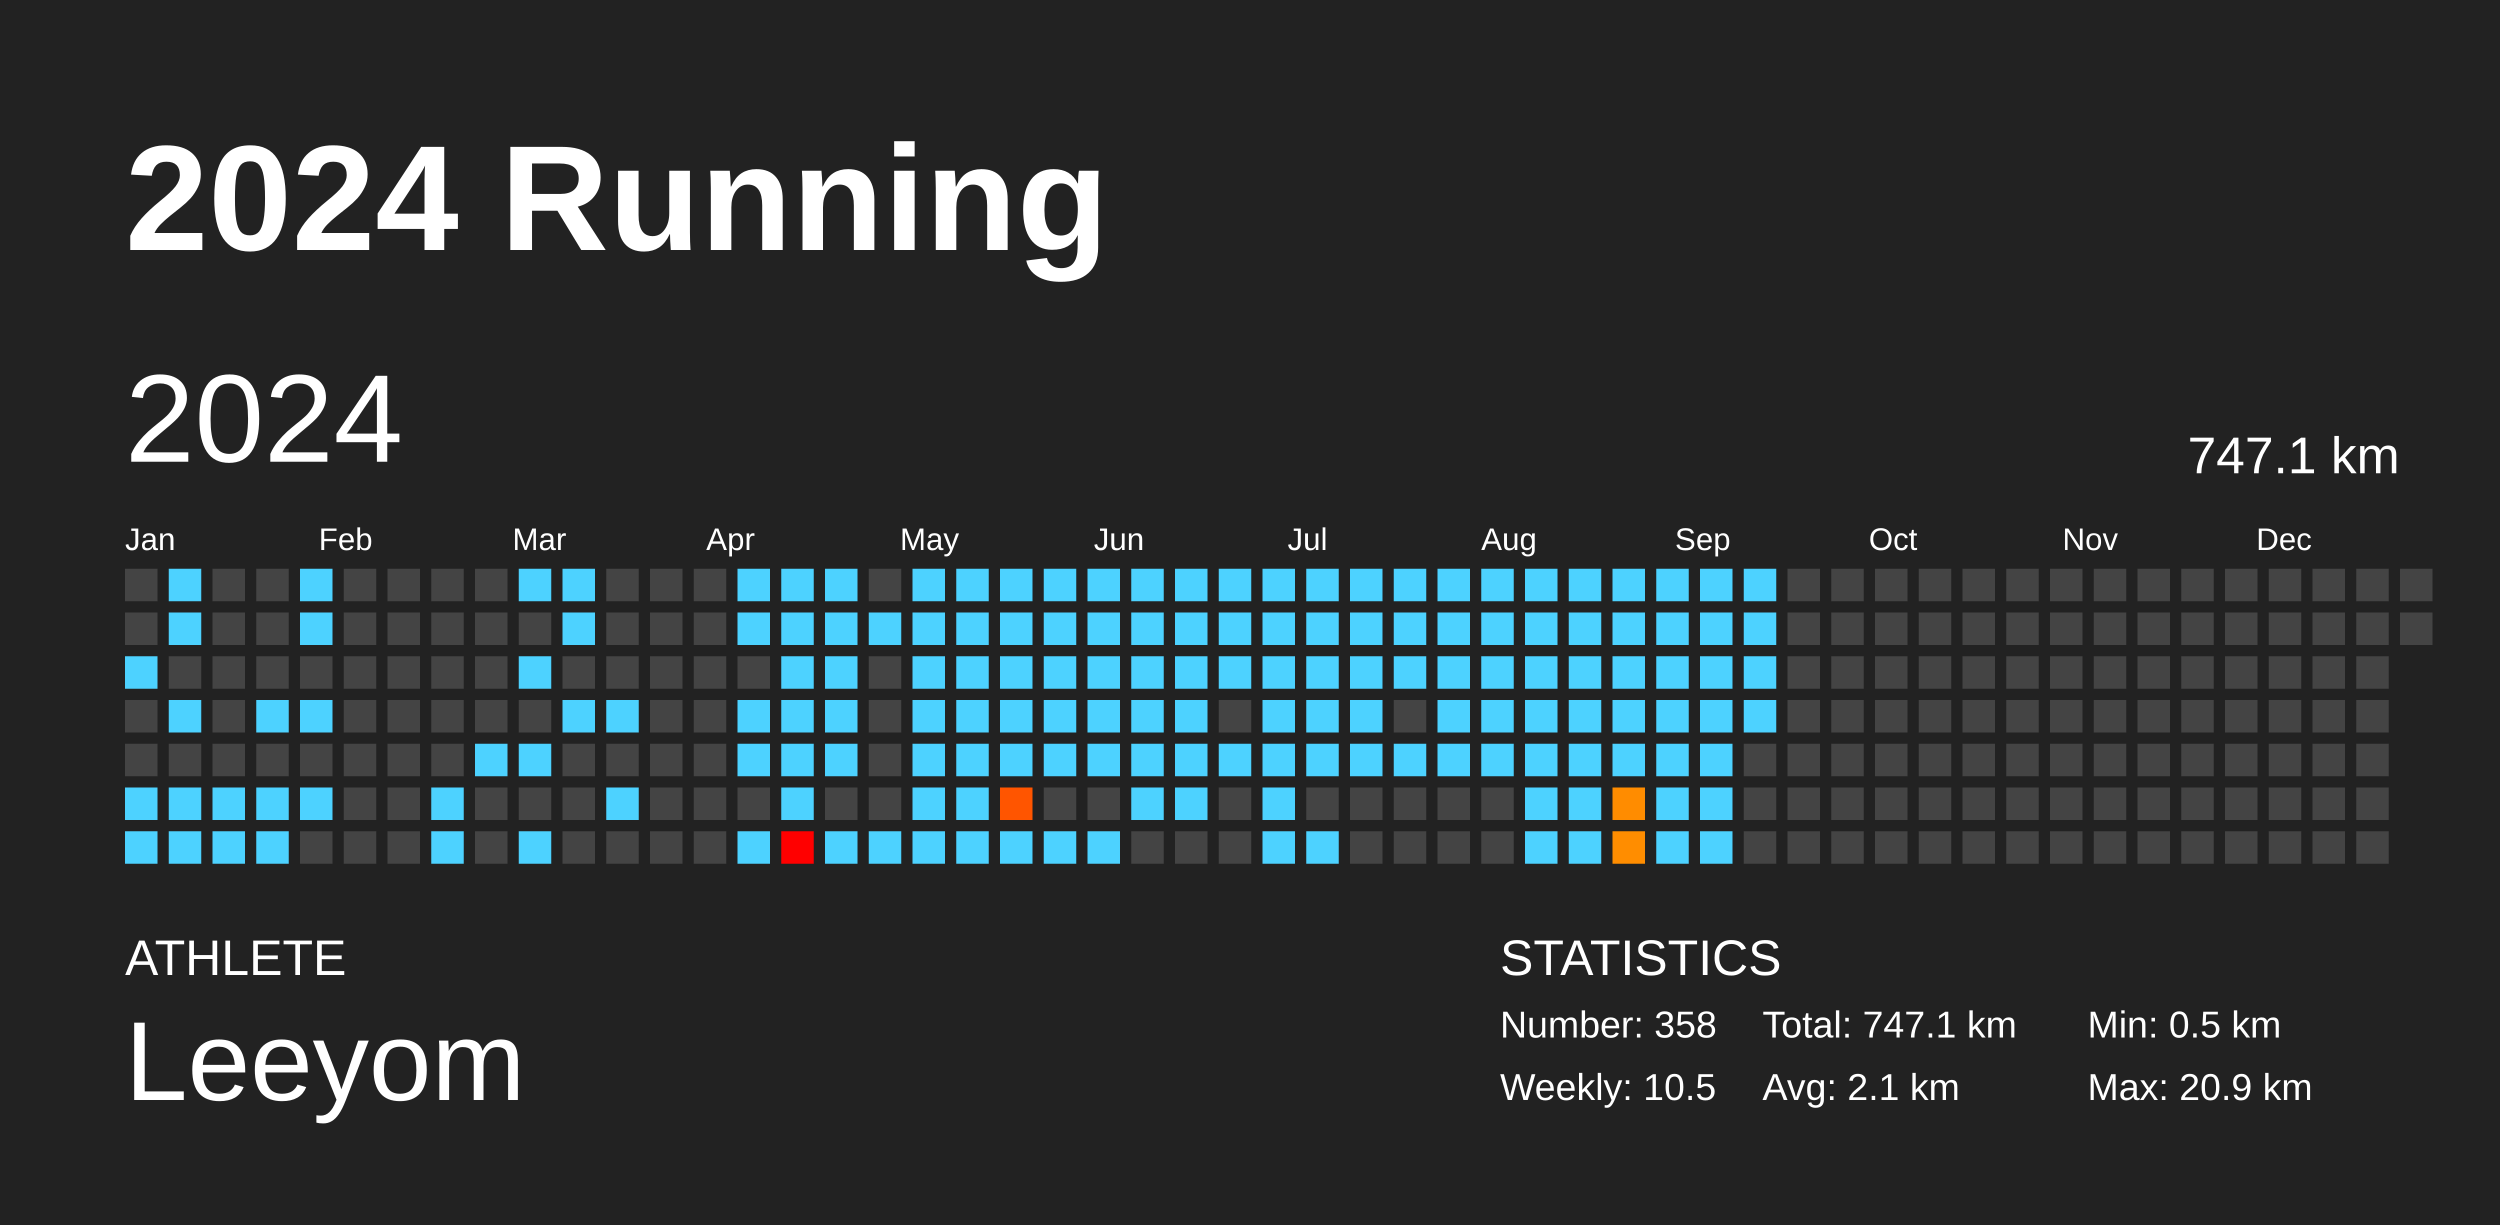
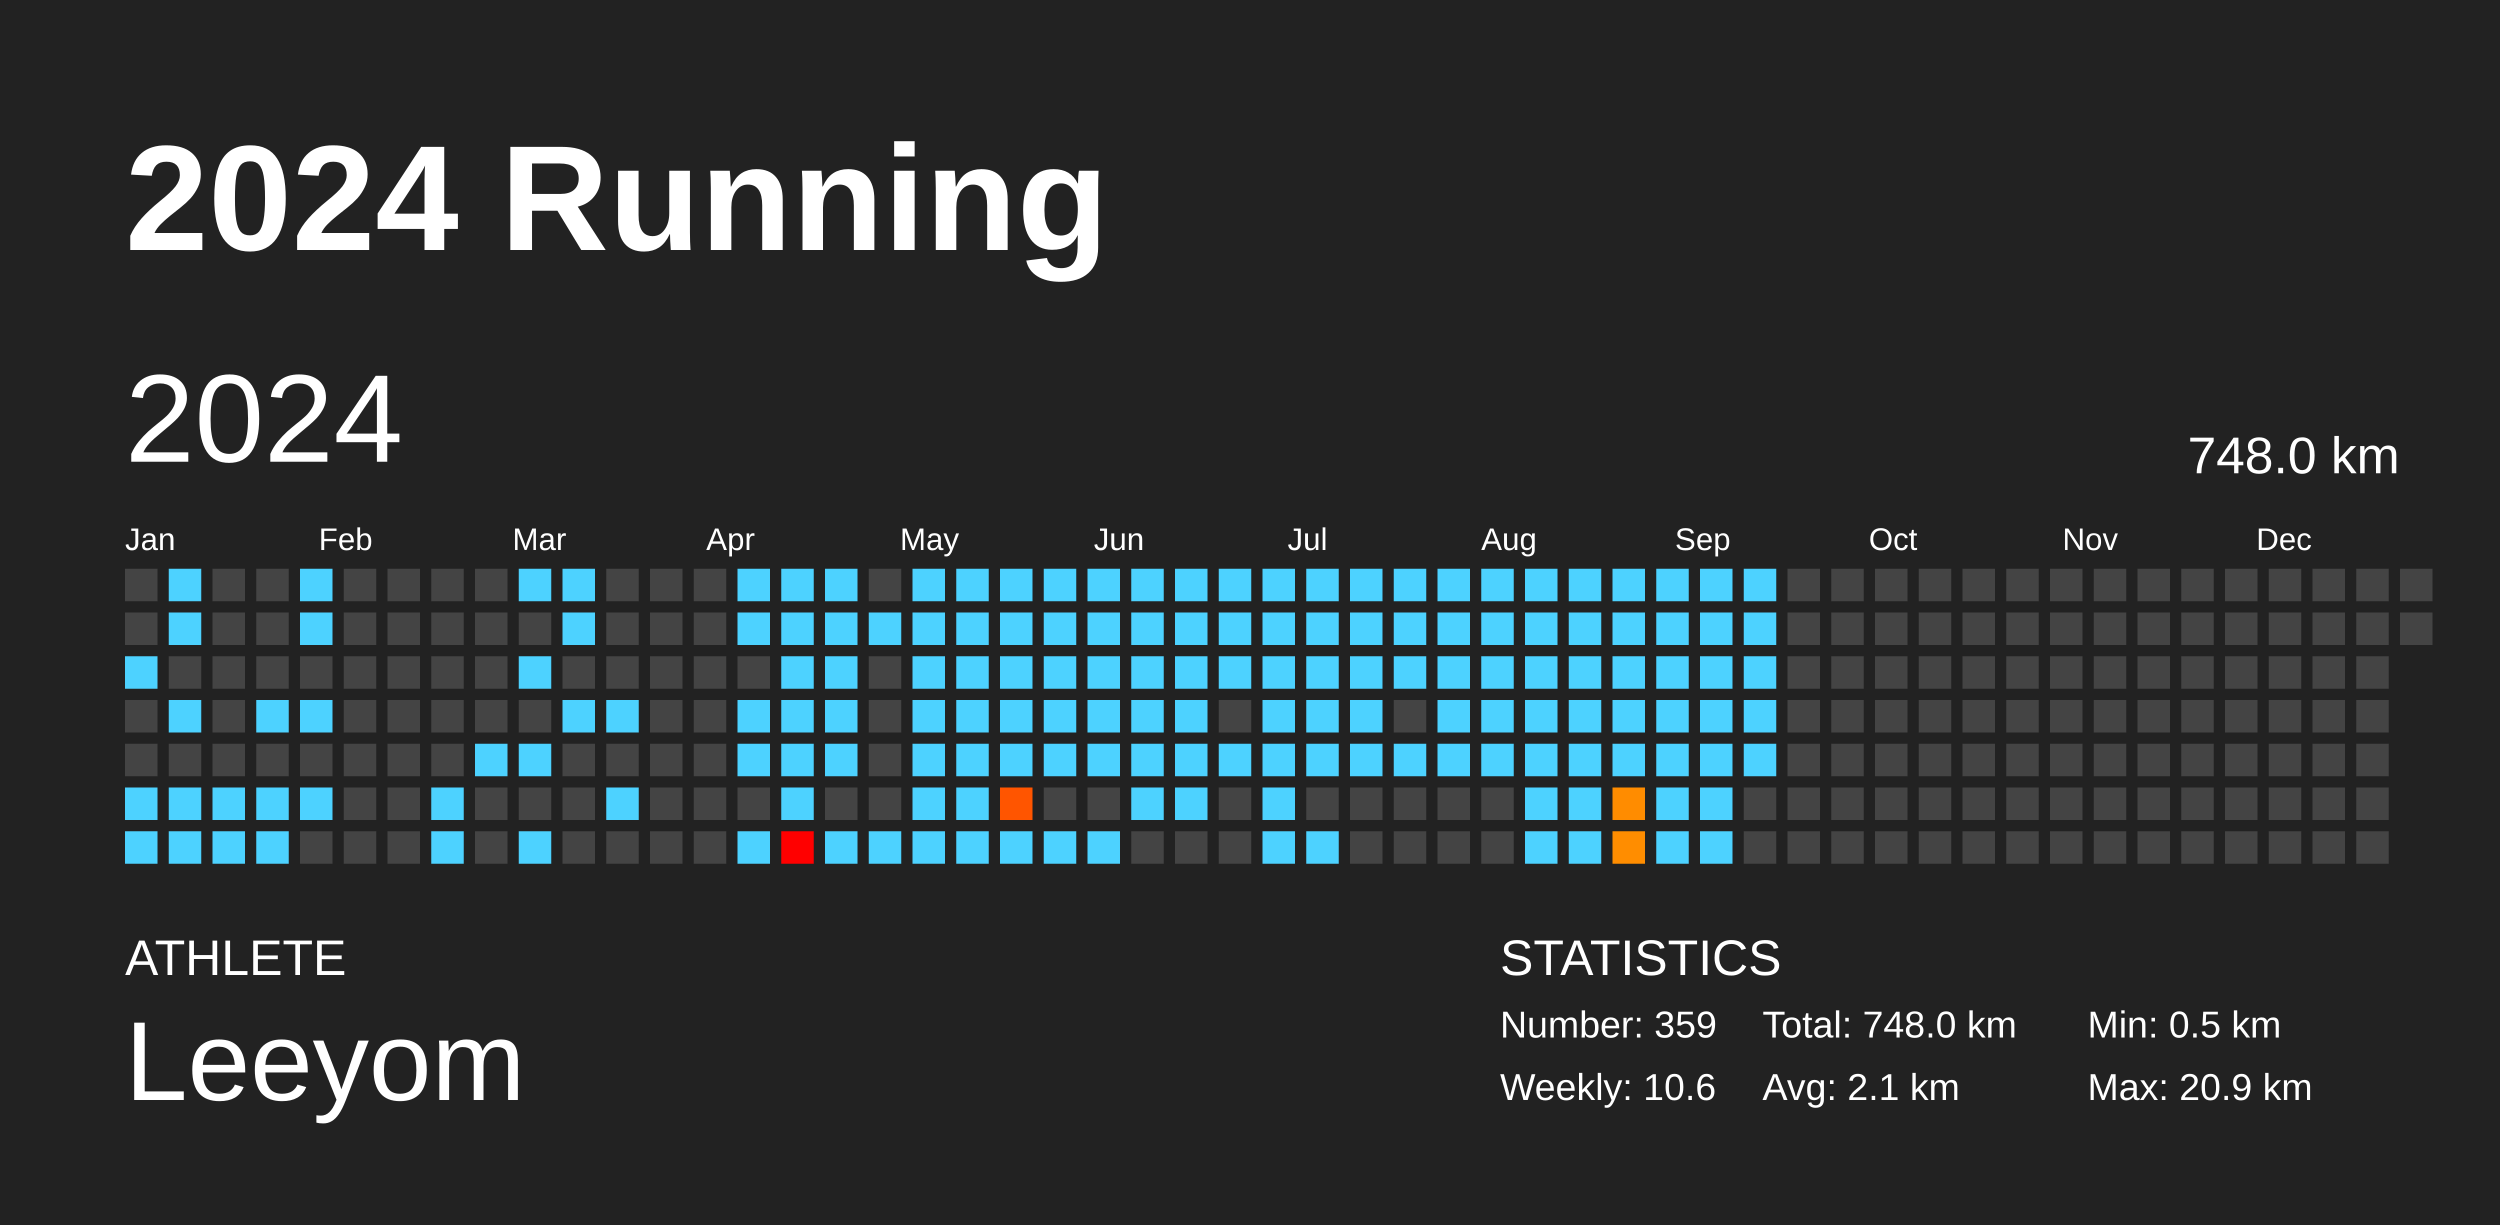
<svg xmlns="http://www.w3.org/2000/svg" baseProfile="full" height="98mm" version="1.1" viewBox="0,0,200,98" width="200mm">
  <defs />
  <rect fill="#222222" height="98" width="200" x="0" y="0" />
  <text fill="#FFFFFF" style="font-size:12px; font-family:Arial; font-weight:bold;" x="10" y="20">2024 Running</text>
  <text fill="#FFFFFF" style="font-size:4px; font-family:Arial" x="10" y="78">ATHLETE</text>
  <text fill="#FFFFFF" style="font-size:9px; font-family:Arial" x="10" y="88">Leeyom</text>
  <text fill="#FFFFFF" style="font-size:4px; font-family:Arial" x="120" y="78">STATISTICS</text>
-   <text fill="#FFFFFF" style="font-size:3px; font-family:Arial" x="120" y="83">Number: 358</text>
-   <text fill="#FFFFFF" style="font-size:3px; font-family:Arial" x="120" y="88">Weekly: 10.5</text>
-   <text fill="#FFFFFF" style="font-size:3px; font-family:Arial" x="141" y="83">Total: 747.1 km</text>
+   <text fill="#FFFFFF" style="font-size:3px; font-family:Arial" x="120" y="83">Number: 359</text>
+   <text fill="#FFFFFF" style="font-size:3px; font-family:Arial" x="120" y="88">Weekly: 10.6</text>
+   <text fill="#FFFFFF" style="font-size:3px; font-family:Arial" x="141" y="83">Total: 748.0 km</text>
  <text fill="#FFFFFF" style="font-size:3px; font-family:Arial" x="141" y="88">Avg: 2.1 km</text>
  <text fill="#FFFFFF" style="font-size:3px; font-family:Arial" x="167" y="83">Min: 0.5 km</text>
  <text fill="#FFFFFF" style="font-size:3px; font-family:Arial" x="167" y="88">Max: 20.9 km</text>
  <text dominant-baseline="hanging" fill="#FFFFFF" style="font-size:10.0px; font-family:Arial;" x="10" y="30">2024</text>
-   <text dominant-baseline="hanging" fill="#FFFFFF" style="font-size:4.125px; font-family:Arial;" x="175" y="35">747.1 km</text>
+   <text dominant-baseline="hanging" fill="#FFFFFF" style="font-size:4.125px; font-family:Arial;" x="175" y="35">748.0 km</text>
  <text fill="#FFFFFF" style="font-size:2.5px; font-family:Arial" x="10.0" y="44">Jan</text>
  <text fill="#FFFFFF" style="font-size:2.5px; font-family:Arial" x="25.5" y="44">Feb</text>
  <text fill="#FFFFFF" style="font-size:2.5px; font-family:Arial" x="41.0" y="44">Mar</text>
  <text fill="#FFFFFF" style="font-size:2.5px; font-family:Arial" x="56.5" y="44">Apr</text>
  <text fill="#FFFFFF" style="font-size:2.5px; font-family:Arial" x="72.0" y="44">May</text>
  <text fill="#FFFFFF" style="font-size:2.5px; font-family:Arial" x="87.5" y="44">Jun</text>
  <text fill="#FFFFFF" style="font-size:2.5px; font-family:Arial" x="103.0" y="44">Jul</text>
  <text fill="#FFFFFF" style="font-size:2.5px; font-family:Arial" x="118.5" y="44">Aug</text>
  <text fill="#FFFFFF" style="font-size:2.5px; font-family:Arial" x="134.0" y="44">Sep</text>
  <text fill="#FFFFFF" style="font-size:2.5px; font-family:Arial" x="149.5" y="44">Oct</text>
  <text fill="#FFFFFF" style="font-size:2.5px; font-family:Arial" x="165.0" y="44">Nov</text>
  <text fill="#FFFFFF" style="font-size:2.5px; font-family:Arial" x="180.5" y="44">Dec</text>
  <rect fill="#444444" height="2.6" width="2.6" x="10.0" y="45.5" />
  <rect fill="#444444" height="2.6" width="2.6" x="10.0" y="49.0" />
  <rect fill="#4dd2ff" height="2.6" width="2.6" x="10.0" y="52.5" />
  <rect fill="#444444" height="2.6" width="2.6" x="10.0" y="56.0" />
  <rect fill="#444444" height="2.6" width="2.6" x="10.0" y="59.5" />
  <rect fill="#4dd2ff" height="2.6" width="2.6" x="10.0" y="63.0" />
  <rect fill="#4dd2ff" height="2.6" width="2.6" x="10.0" y="66.5" />
  <rect fill="#4dd2ff" height="2.6" width="2.6" x="13.5" y="45.5" />
  <rect fill="#4dd2ff" height="2.6" width="2.6" x="13.5" y="49.0" />
  <rect fill="#444444" height="2.6" width="2.6" x="13.5" y="52.5" />
  <rect fill="#4dd2ff" height="2.6" width="2.6" x="13.5" y="56.0" />
  <rect fill="#444444" height="2.6" width="2.6" x="13.5" y="59.5" />
  <rect fill="#4dd2ff" height="2.6" width="2.6" x="13.5" y="63.0" />
  <rect fill="#4dd2ff" height="2.6" width="2.6" x="13.5" y="66.5" />
  <rect fill="#444444" height="2.6" width="2.6" x="17.0" y="45.5" />
  <rect fill="#444444" height="2.6" width="2.6" x="17.0" y="49.0" />
  <rect fill="#444444" height="2.6" width="2.6" x="17.0" y="52.5" />
  <rect fill="#444444" height="2.6" width="2.6" x="17.0" y="56.0" />
  <rect fill="#444444" height="2.6" width="2.6" x="17.0" y="59.5" />
  <rect fill="#4dd2ff" height="2.6" width="2.6" x="17.0" y="63.0" />
  <rect fill="#4dd2ff" height="2.6" width="2.6" x="17.0" y="66.5" />
  <rect fill="#444444" height="2.6" width="2.6" x="20.5" y="45.5" />
  <rect fill="#444444" height="2.6" width="2.6" x="20.5" y="49.0" />
  <rect fill="#444444" height="2.6" width="2.6" x="20.5" y="52.5" />
  <rect fill="#4dd2ff" height="2.6" width="2.6" x="20.5" y="56.0" />
  <rect fill="#444444" height="2.6" width="2.6" x="20.5" y="59.5" />
  <rect fill="#4dd2ff" height="2.6" width="2.6" x="20.5" y="63.0" />
  <rect fill="#4dd2ff" height="2.6" width="2.6" x="20.5" y="66.5" />
  <rect fill="#4dd2ff" height="2.6" width="2.6" x="24.0" y="45.5" />
  <rect fill="#4dd2ff" height="2.6" width="2.6" x="24.0" y="49.0" />
  <rect fill="#444444" height="2.6" width="2.6" x="24.0" y="52.5" />
  <rect fill="#4dd2ff" height="2.6" width="2.6" x="24.0" y="56.0" />
  <rect fill="#444444" height="2.6" width="2.6" x="24.0" y="59.5" />
  <rect fill="#4dd2ff" height="2.6" width="2.6" x="24.0" y="63.0" />
  <rect fill="#444444" height="2.6" width="2.6" x="24.0" y="66.5" />
  <rect fill="#444444" height="2.6" width="2.6" x="27.5" y="45.5" />
  <rect fill="#444444" height="2.6" width="2.6" x="27.5" y="49.0" />
  <rect fill="#444444" height="2.6" width="2.6" x="27.5" y="52.5" />
  <rect fill="#444444" height="2.6" width="2.6" x="27.5" y="56.0" />
  <rect fill="#444444" height="2.6" width="2.6" x="27.5" y="59.5" />
  <rect fill="#444444" height="2.6" width="2.6" x="27.5" y="63.0" />
  <rect fill="#444444" height="2.6" width="2.6" x="27.5" y="66.5" />
  <rect fill="#444444" height="2.6" width="2.6" x="31.0" y="45.5" />
  <rect fill="#444444" height="2.6" width="2.6" x="31.0" y="49.0" />
  <rect fill="#444444" height="2.6" width="2.6" x="31.0" y="52.5" />
  <rect fill="#444444" height="2.6" width="2.6" x="31.0" y="56.0" />
  <rect fill="#444444" height="2.6" width="2.6" x="31.0" y="59.5" />
  <rect fill="#444444" height="2.6" width="2.6" x="31.0" y="63.0" />
  <rect fill="#444444" height="2.6" width="2.6" x="31.0" y="66.5" />
  <rect fill="#444444" height="2.6" width="2.6" x="34.5" y="45.5" />
  <rect fill="#444444" height="2.6" width="2.6" x="34.5" y="49.0" />
  <rect fill="#444444" height="2.6" width="2.6" x="34.5" y="52.5" />
  <rect fill="#444444" height="2.6" width="2.6" x="34.5" y="56.0" />
  <rect fill="#444444" height="2.6" width="2.6" x="34.5" y="59.5" />
  <rect fill="#4dd2ff" height="2.6" width="2.6" x="34.5" y="63.0" />
  <rect fill="#4dd2ff" height="2.6" width="2.6" x="34.5" y="66.5" />
  <rect fill="#444444" height="2.6" width="2.6" x="38.0" y="45.5" />
  <rect fill="#444444" height="2.6" width="2.6" x="38.0" y="49.0" />
  <rect fill="#444444" height="2.6" width="2.6" x="38.0" y="52.5" />
  <rect fill="#444444" height="2.6" width="2.6" x="38.0" y="56.0" />
  <rect fill="#4dd2ff" height="2.6" width="2.6" x="38.0" y="59.5" />
  <rect fill="#444444" height="2.6" width="2.6" x="38.0" y="63.0" />
  <rect fill="#444444" height="2.6" width="2.6" x="38.0" y="66.5" />
  <rect fill="#4dd2ff" height="2.6" width="2.6" x="41.5" y="45.5" />
  <rect fill="#444444" height="2.6" width="2.6" x="41.5" y="49.0" />
  <rect fill="#4dd2ff" height="2.6" width="2.6" x="41.5" y="52.5" />
  <rect fill="#444444" height="2.6" width="2.6" x="41.5" y="56.0" />
  <rect fill="#4dd2ff" height="2.6" width="2.6" x="41.5" y="59.5" />
  <rect fill="#444444" height="2.6" width="2.6" x="41.5" y="63.0" />
  <rect fill="#4dd2ff" height="2.6" width="2.6" x="41.5" y="66.5" />
  <rect fill="#4dd2ff" height="2.6" width="2.6" x="45.0" y="45.5" />
  <rect fill="#4dd2ff" height="2.6" width="2.6" x="45.0" y="49.0" />
  <rect fill="#444444" height="2.6" width="2.6" x="45.0" y="52.5" />
  <rect fill="#4dd2ff" height="2.6" width="2.6" x="45.0" y="56.0" />
  <rect fill="#444444" height="2.6" width="2.6" x="45.0" y="59.5" />
  <rect fill="#444444" height="2.6" width="2.6" x="45.0" y="63.0" />
  <rect fill="#444444" height="2.6" width="2.6" x="45.0" y="66.5" />
  <rect fill="#444444" height="2.6" width="2.6" x="48.5" y="45.5" />
  <rect fill="#444444" height="2.6" width="2.6" x="48.5" y="49.0" />
  <rect fill="#444444" height="2.6" width="2.6" x="48.5" y="52.5" />
  <rect fill="#4dd2ff" height="2.6" width="2.6" x="48.5" y="56.0" />
  <rect fill="#444444" height="2.6" width="2.6" x="48.5" y="59.5" />
  <rect fill="#4dd2ff" height="2.6" width="2.6" x="48.5" y="63.0" />
  <rect fill="#444444" height="2.6" width="2.6" x="48.5" y="66.5" />
  <rect fill="#444444" height="2.6" width="2.6" x="52.0" y="45.5" />
  <rect fill="#444444" height="2.6" width="2.6" x="52.0" y="49.0" />
  <rect fill="#444444" height="2.6" width="2.6" x="52.0" y="52.5" />
  <rect fill="#444444" height="2.6" width="2.6" x="52.0" y="56.0" />
  <rect fill="#444444" height="2.6" width="2.6" x="52.0" y="59.5" />
  <rect fill="#444444" height="2.6" width="2.6" x="52.0" y="63.0" />
  <rect fill="#444444" height="2.6" width="2.6" x="52.0" y="66.5" />
  <rect fill="#444444" height="2.6" width="2.6" x="55.5" y="45.5" />
  <rect fill="#444444" height="2.6" width="2.6" x="55.5" y="49.0" />
  <rect fill="#444444" height="2.6" width="2.6" x="55.5" y="52.5" />
  <rect fill="#444444" height="2.6" width="2.6" x="55.5" y="56.0" />
  <rect fill="#444444" height="2.6" width="2.6" x="55.5" y="59.5" />
  <rect fill="#444444" height="2.6" width="2.6" x="55.5" y="63.0" />
  <rect fill="#444444" height="2.6" width="2.6" x="55.5" y="66.5" />
  <rect fill="#4dd2ff" height="2.6" width="2.6" x="59.0" y="45.5" />
  <rect fill="#4dd2ff" height="2.6" width="2.6" x="59.0" y="49.0" />
  <rect fill="#444444" height="2.6" width="2.6" x="59.0" y="52.5" />
  <rect fill="#4dd2ff" height="2.6" width="2.6" x="59.0" y="56.0" />
  <rect fill="#4dd2ff" height="2.6" width="2.6" x="59.0" y="59.5" />
  <rect fill="#444444" height="2.6" width="2.6" x="59.0" y="63.0" />
  <rect fill="#4dd2ff" height="2.6" width="2.6" x="59.0" y="66.5" />
  <rect fill="#4dd2ff" height="2.6" width="2.6" x="62.5" y="45.5" />
  <rect fill="#4dd2ff" height="2.6" width="2.6" x="62.5" y="49.0" />
  <rect fill="#4dd2ff" height="2.6" width="2.6" x="62.5" y="52.5" />
  <rect fill="#4dd2ff" height="2.6" width="2.6" x="62.5" y="56.0" />
  <rect fill="#4dd2ff" height="2.6" width="2.6" x="62.5" y="59.5" />
  <rect fill="#4dd2ff" height="2.6" width="2.6" x="62.5" y="63.0" />
  <rect fill="red" height="2.6" width="2.6" x="62.5" y="66.5" />
  <rect fill="#4dd2ff" height="2.6" width="2.6" x="66.0" y="45.5" />
  <rect fill="#4dd2ff" height="2.6" width="2.6" x="66.0" y="49.0" />
  <rect fill="#4dd2ff" height="2.6" width="2.6" x="66.0" y="52.5" />
  <rect fill="#4dd2ff" height="2.6" width="2.6" x="66.0" y="56.0" />
  <rect fill="#4dd2ff" height="2.6" width="2.6" x="66.0" y="59.5" />
  <rect fill="#444444" height="2.6" width="2.6" x="66.0" y="63.0" />
  <rect fill="#4dd2ff" height="2.6" width="2.6" x="66.0" y="66.5" />
  <rect fill="#444444" height="2.6" width="2.6" x="69.5" y="45.5" />
  <rect fill="#4dd2ff" height="2.6" width="2.6" x="69.5" y="49.0" />
  <rect fill="#444444" height="2.6" width="2.6" x="69.5" y="52.5" />
  <rect fill="#444444" height="2.6" width="2.6" x="69.5" y="56.0" />
  <rect fill="#444444" height="2.6" width="2.6" x="69.5" y="59.5" />
  <rect fill="#444444" height="2.6" width="2.6" x="69.5" y="63.0" />
  <rect fill="#4dd2ff" height="2.6" width="2.6" x="69.5" y="66.5" />
  <rect fill="#4dd2ff" height="2.6" width="2.6" x="73.0" y="45.5" />
  <rect fill="#4dd2ff" height="2.6" width="2.6" x="73.0" y="49.0" />
  <rect fill="#4dd2ff" height="2.6" width="2.6" x="73.0" y="52.5" />
  <rect fill="#4dd2ff" height="2.6" width="2.6" x="73.0" y="56.0" />
  <rect fill="#4dd2ff" height="2.6" width="2.6" x="73.0" y="59.5" />
  <rect fill="#4dd2ff" height="2.6" width="2.6" x="73.0" y="63.0" />
  <rect fill="#4dd2ff" height="2.6" width="2.6" x="73.0" y="66.5" />
  <rect fill="#4dd2ff" height="2.6" width="2.6" x="76.5" y="45.5" />
  <rect fill="#4dd2ff" height="2.6" width="2.6" x="76.5" y="49.0" />
  <rect fill="#4dd2ff" height="2.6" width="2.6" x="76.5" y="52.5" />
  <rect fill="#4dd2ff" height="2.6" width="2.6" x="76.5" y="56.0" />
  <rect fill="#4dd2ff" height="2.6" width="2.6" x="76.5" y="59.5" />
  <rect fill="#4dd2ff" height="2.6" width="2.6" x="76.5" y="63.0" />
  <rect fill="#4dd2ff" height="2.6" width="2.6" x="76.5" y="66.5" />
  <rect fill="#4dd2ff" height="2.6" width="2.6" x="80.0" y="45.5" />
  <rect fill="#4dd2ff" height="2.6" width="2.6" x="80.0" y="49.0" />
  <rect fill="#4dd2ff" height="2.6" width="2.6" x="80.0" y="52.5" />
  <rect fill="#4dd2ff" height="2.6" width="2.6" x="80.0" y="56.0" />
  <rect fill="#4dd2ff" height="2.6" width="2.6" x="80.0" y="59.5" />
  <rect fill="#ff5500" height="2.6" width="2.6" x="80.0" y="63.0" />
  <rect fill="#4dd2ff" height="2.6" width="2.6" x="80.0" y="66.5" />
  <rect fill="#4dd2ff" height="2.6" width="2.6" x="83.5" y="45.5" />
  <rect fill="#4dd2ff" height="2.6" width="2.6" x="83.5" y="49.0" />
  <rect fill="#4dd2ff" height="2.6" width="2.6" x="83.5" y="52.5" />
  <rect fill="#4dd2ff" height="2.6" width="2.6" x="83.5" y="56.0" />
  <rect fill="#4dd2ff" height="2.6" width="2.6" x="83.5" y="59.5" />
  <rect fill="#444444" height="2.6" width="2.6" x="83.5" y="63.0" />
  <rect fill="#4dd2ff" height="2.6" width="2.6" x="83.5" y="66.5" />
  <rect fill="#4dd2ff" height="2.6" width="2.6" x="87.0" y="45.5" />
  <rect fill="#4dd2ff" height="2.6" width="2.6" x="87.0" y="49.0" />
  <rect fill="#4dd2ff" height="2.6" width="2.6" x="87.0" y="52.5" />
  <rect fill="#4dd2ff" height="2.6" width="2.6" x="87.0" y="56.0" />
  <rect fill="#4dd2ff" height="2.6" width="2.6" x="87.0" y="59.5" />
  <rect fill="#444444" height="2.6" width="2.6" x="87.0" y="63.0" />
  <rect fill="#4dd2ff" height="2.6" width="2.6" x="87.0" y="66.5" />
  <rect fill="#4dd2ff" height="2.6" width="2.6" x="90.5" y="45.5" />
  <rect fill="#4dd2ff" height="2.6" width="2.6" x="90.5" y="49.0" />
  <rect fill="#4dd2ff" height="2.6" width="2.6" x="90.5" y="52.5" />
  <rect fill="#4dd2ff" height="2.6" width="2.6" x="90.5" y="56.0" />
  <rect fill="#4dd2ff" height="2.6" width="2.6" x="90.5" y="59.5" />
  <rect fill="#4dd2ff" height="2.6" width="2.6" x="90.5" y="63.0" />
  <rect fill="#444444" height="2.6" width="2.6" x="90.5" y="66.5" />
  <rect fill="#4dd2ff" height="2.6" width="2.6" x="94.0" y="45.5" />
  <rect fill="#4dd2ff" height="2.6" width="2.6" x="94.0" y="49.0" />
  <rect fill="#4dd2ff" height="2.6" width="2.6" x="94.0" y="52.5" />
  <rect fill="#4dd2ff" height="2.6" width="2.6" x="94.0" y="56.0" />
  <rect fill="#4dd2ff" height="2.6" width="2.6" x="94.0" y="59.5" />
  <rect fill="#4dd2ff" height="2.6" width="2.6" x="94.0" y="63.0" />
  <rect fill="#444444" height="2.6" width="2.6" x="94.0" y="66.5" />
  <rect fill="#4dd2ff" height="2.6" width="2.6" x="97.5" y="45.5" />
  <rect fill="#4dd2ff" height="2.6" width="2.6" x="97.5" y="49.0" />
  <rect fill="#4dd2ff" height="2.6" width="2.6" x="97.5" y="52.5" />
  <rect fill="#444444" height="2.6" width="2.6" x="97.5" y="56.0" />
  <rect fill="#4dd2ff" height="2.6" width="2.6" x="97.5" y="59.5" />
  <rect fill="#444444" height="2.6" width="2.6" x="97.5" y="63.0" />
  <rect fill="#444444" height="2.6" width="2.6" x="97.5" y="66.5" />
  <rect fill="#4dd2ff" height="2.6" width="2.6" x="101.0" y="45.5" />
  <rect fill="#4dd2ff" height="2.6" width="2.6" x="101.0" y="49.0" />
  <rect fill="#4dd2ff" height="2.6" width="2.6" x="101.0" y="52.5" />
  <rect fill="#4dd2ff" height="2.6" width="2.6" x="101.0" y="56.0" />
  <rect fill="#4dd2ff" height="2.6" width="2.6" x="101.0" y="59.5" />
  <rect fill="#4dd2ff" height="2.6" width="2.6" x="101.0" y="63.0" />
  <rect fill="#4dd2ff" height="2.6" width="2.6" x="101.0" y="66.5" />
  <rect fill="#4dd2ff" height="2.6" width="2.6" x="104.5" y="45.5" />
  <rect fill="#4dd2ff" height="2.6" width="2.6" x="104.5" y="49.0" />
  <rect fill="#4dd2ff" height="2.6" width="2.6" x="104.5" y="52.5" />
  <rect fill="#4dd2ff" height="2.6" width="2.6" x="104.5" y="56.0" />
  <rect fill="#4dd2ff" height="2.6" width="2.6" x="104.5" y="59.5" />
  <rect fill="#444444" height="2.6" width="2.6" x="104.5" y="63.0" />
  <rect fill="#4dd2ff" height="2.6" width="2.6" x="104.5" y="66.5" />
  <rect fill="#4dd2ff" height="2.6" width="2.6" x="108.0" y="45.5" />
  <rect fill="#4dd2ff" height="2.6" width="2.6" x="108.0" y="49.0" />
  <rect fill="#4dd2ff" height="2.6" width="2.6" x="108.0" y="52.5" />
  <rect fill="#4dd2ff" height="2.6" width="2.6" x="108.0" y="56.0" />
  <rect fill="#4dd2ff" height="2.6" width="2.6" x="108.0" y="59.5" />
  <rect fill="#444444" height="2.6" width="2.6" x="108.0" y="63.0" />
  <rect fill="#444444" height="2.6" width="2.6" x="108.0" y="66.5" />
  <rect fill="#4dd2ff" height="2.6" width="2.6" x="111.5" y="45.5" />
  <rect fill="#4dd2ff" height="2.6" width="2.6" x="111.5" y="49.0" />
  <rect fill="#4dd2ff" height="2.6" width="2.6" x="111.5" y="52.5" />
  <rect fill="#444444" height="2.6" width="2.6" x="111.5" y="56.0" />
  <rect fill="#4dd2ff" height="2.6" width="2.6" x="111.5" y="59.5" />
  <rect fill="#444444" height="2.6" width="2.6" x="111.5" y="63.0" />
  <rect fill="#444444" height="2.6" width="2.6" x="111.5" y="66.5" />
  <rect fill="#4dd2ff" height="2.6" width="2.6" x="115.0" y="45.5" />
  <rect fill="#4dd2ff" height="2.6" width="2.6" x="115.0" y="49.0" />
  <rect fill="#4dd2ff" height="2.6" width="2.6" x="115.0" y="52.5" />
  <rect fill="#4dd2ff" height="2.6" width="2.6" x="115.0" y="56.0" />
  <rect fill="#4dd2ff" height="2.6" width="2.6" x="115.0" y="59.5" />
  <rect fill="#444444" height="2.6" width="2.6" x="115.0" y="63.0" />
  <rect fill="#444444" height="2.6" width="2.6" x="115.0" y="66.5" />
  <rect fill="#4dd2ff" height="2.6" width="2.6" x="118.5" y="45.5" />
  <rect fill="#4dd2ff" height="2.6" width="2.6" x="118.5" y="49.0" />
  <rect fill="#4dd2ff" height="2.6" width="2.6" x="118.5" y="52.5" />
  <rect fill="#4dd2ff" height="2.6" width="2.6" x="118.5" y="56.0" />
  <rect fill="#4dd2ff" height="2.6" width="2.6" x="118.5" y="59.5" />
  <rect fill="#444444" height="2.6" width="2.6" x="118.5" y="63.0" />
  <rect fill="#444444" height="2.6" width="2.6" x="118.5" y="66.5" />
  <rect fill="#4dd2ff" height="2.6" width="2.6" x="122.0" y="45.5" />
  <rect fill="#4dd2ff" height="2.6" width="2.6" x="122.0" y="49.0" />
  <rect fill="#4dd2ff" height="2.6" width="2.6" x="122.0" y="52.5" />
  <rect fill="#4dd2ff" height="2.6" width="2.6" x="122.0" y="56.0" />
  <rect fill="#4dd2ff" height="2.6" width="2.6" x="122.0" y="59.5" />
  <rect fill="#4dd2ff" height="2.6" width="2.6" x="122.0" y="63.0" />
  <rect fill="#4dd2ff" height="2.6" width="2.6" x="122.0" y="66.5" />
  <rect fill="#4dd2ff" height="2.6" width="2.6" x="125.5" y="45.5" />
  <rect fill="#4dd2ff" height="2.6" width="2.6" x="125.5" y="49.0" />
  <rect fill="#4dd2ff" height="2.6" width="2.6" x="125.5" y="52.5" />
  <rect fill="#4dd2ff" height="2.6" width="2.6" x="125.5" y="56.0" />
  <rect fill="#4dd2ff" height="2.6" width="2.6" x="125.5" y="59.5" />
  <rect fill="#4dd2ff" height="2.6" width="2.6" x="125.5" y="63.0" />
  <rect fill="#4dd2ff" height="2.6" width="2.6" x="125.5" y="66.5" />
  <rect fill="#4dd2ff" height="2.6" width="2.6" x="129.0" y="45.5" />
  <rect fill="#4dd2ff" height="2.6" width="2.6" x="129.0" y="49.0" />
  <rect fill="#4dd2ff" height="2.6" width="2.6" x="129.0" y="52.5" />
  <rect fill="#4dd2ff" height="2.6" width="2.6" x="129.0" y="56.0" />
  <rect fill="#4dd2ff" height="2.6" width="2.6" x="129.0" y="59.5" />
  <rect fill="#ff8c00" height="2.6" width="2.6" x="129.0" y="63.0" />
  <rect fill="#ff8d00" height="2.6" width="2.6" x="129.0" y="66.5" />
  <rect fill="#4dd2ff" height="2.6" width="2.6" x="132.5" y="45.5" />
  <rect fill="#4dd2ff" height="2.6" width="2.6" x="132.5" y="49.0" />
  <rect fill="#4dd2ff" height="2.6" width="2.6" x="132.5" y="52.5" />
  <rect fill="#4dd2ff" height="2.6" width="2.6" x="132.5" y="56.0" />
  <rect fill="#4dd2ff" height="2.6" width="2.6" x="132.5" y="59.5" />
  <rect fill="#4dd2ff" height="2.6" width="2.6" x="132.5" y="63.0" />
  <rect fill="#4dd2ff" height="2.6" width="2.6" x="132.5" y="66.5" />
  <rect fill="#4dd2ff" height="2.6" width="2.6" x="136.0" y="45.5" />
  <rect fill="#4dd2ff" height="2.6" width="2.6" x="136.0" y="49.0" />
  <rect fill="#4dd2ff" height="2.6" width="2.6" x="136.0" y="52.5" />
  <rect fill="#4dd2ff" height="2.6" width="2.6" x="136.0" y="56.0" />
  <rect fill="#4dd2ff" height="2.6" width="2.6" x="136.0" y="59.5" />
  <rect fill="#4dd2ff" height="2.6" width="2.6" x="136.0" y="63.0" />
  <rect fill="#4dd2ff" height="2.6" width="2.6" x="136.0" y="66.5" />
  <rect fill="#4dd2ff" height="2.6" width="2.6" x="139.5" y="45.5" />
  <rect fill="#4dd2ff" height="2.6" width="2.6" x="139.5" y="49.0" />
  <rect fill="#4dd2ff" height="2.6" width="2.6" x="139.5" y="52.5" />
  <rect fill="#4dd2ff" height="2.6" width="2.6" x="139.5" y="56.0" />
-   <rect fill="#444444" height="2.6" width="2.6" x="139.5" y="59.5" />
+   <rect fill="#4dd2ff" height="2.6" width="2.6" x="139.5" y="59.5" />
  <rect fill="#444444" height="2.6" width="2.6" x="139.5" y="63.0" />
  <rect fill="#444444" height="2.6" width="2.6" x="139.5" y="66.5" />
  <rect fill="#444444" height="2.6" width="2.6" x="143.0" y="45.5" />
  <rect fill="#444444" height="2.6" width="2.6" x="143.0" y="49.0" />
  <rect fill="#444444" height="2.6" width="2.6" x="143.0" y="52.5" />
  <rect fill="#444444" height="2.6" width="2.6" x="143.0" y="56.0" />
  <rect fill="#444444" height="2.6" width="2.6" x="143.0" y="59.5" />
  <rect fill="#444444" height="2.6" width="2.6" x="143.0" y="63.0" />
  <rect fill="#444444" height="2.6" width="2.6" x="143.0" y="66.5" />
  <rect fill="#444444" height="2.6" width="2.6" x="146.5" y="45.5" />
  <rect fill="#444444" height="2.6" width="2.6" x="146.5" y="49.0" />
  <rect fill="#444444" height="2.6" width="2.6" x="146.5" y="52.5" />
  <rect fill="#444444" height="2.6" width="2.6" x="146.5" y="56.0" />
  <rect fill="#444444" height="2.6" width="2.6" x="146.5" y="59.5" />
  <rect fill="#444444" height="2.6" width="2.6" x="146.5" y="63.0" />
  <rect fill="#444444" height="2.6" width="2.6" x="146.5" y="66.5" />
  <rect fill="#444444" height="2.6" width="2.6" x="150.0" y="45.5" />
  <rect fill="#444444" height="2.6" width="2.6" x="150.0" y="49.0" />
  <rect fill="#444444" height="2.6" width="2.6" x="150.0" y="52.5" />
  <rect fill="#444444" height="2.6" width="2.6" x="150.0" y="56.0" />
  <rect fill="#444444" height="2.6" width="2.6" x="150.0" y="59.5" />
  <rect fill="#444444" height="2.6" width="2.6" x="150.0" y="63.0" />
  <rect fill="#444444" height="2.6" width="2.6" x="150.0" y="66.5" />
  <rect fill="#444444" height="2.6" width="2.6" x="153.5" y="45.5" />
  <rect fill="#444444" height="2.6" width="2.6" x="153.5" y="49.0" />
  <rect fill="#444444" height="2.6" width="2.6" x="153.5" y="52.5" />
  <rect fill="#444444" height="2.6" width="2.6" x="153.5" y="56.0" />
  <rect fill="#444444" height="2.6" width="2.6" x="153.5" y="59.5" />
  <rect fill="#444444" height="2.6" width="2.6" x="153.5" y="63.0" />
  <rect fill="#444444" height="2.6" width="2.6" x="153.5" y="66.5" />
  <rect fill="#444444" height="2.6" width="2.6" x="157.0" y="45.5" />
  <rect fill="#444444" height="2.6" width="2.6" x="157.0" y="49.0" />
  <rect fill="#444444" height="2.6" width="2.6" x="157.0" y="52.5" />
  <rect fill="#444444" height="2.6" width="2.6" x="157.0" y="56.0" />
  <rect fill="#444444" height="2.6" width="2.6" x="157.0" y="59.5" />
  <rect fill="#444444" height="2.6" width="2.6" x="157.0" y="63.0" />
  <rect fill="#444444" height="2.6" width="2.6" x="157.0" y="66.5" />
  <rect fill="#444444" height="2.6" width="2.6" x="160.5" y="45.5" />
  <rect fill="#444444" height="2.6" width="2.6" x="160.5" y="49.0" />
  <rect fill="#444444" height="2.6" width="2.6" x="160.5" y="52.5" />
  <rect fill="#444444" height="2.6" width="2.6" x="160.5" y="56.0" />
  <rect fill="#444444" height="2.6" width="2.6" x="160.5" y="59.5" />
  <rect fill="#444444" height="2.6" width="2.6" x="160.5" y="63.0" />
  <rect fill="#444444" height="2.6" width="2.6" x="160.5" y="66.5" />
  <rect fill="#444444" height="2.6" width="2.6" x="164.0" y="45.5" />
  <rect fill="#444444" height="2.6" width="2.6" x="164.0" y="49.0" />
  <rect fill="#444444" height="2.6" width="2.6" x="164.0" y="52.5" />
  <rect fill="#444444" height="2.6" width="2.6" x="164.0" y="56.0" />
  <rect fill="#444444" height="2.6" width="2.6" x="164.0" y="59.5" />
  <rect fill="#444444" height="2.6" width="2.6" x="164.0" y="63.0" />
  <rect fill="#444444" height="2.6" width="2.6" x="164.0" y="66.5" />
  <rect fill="#444444" height="2.6" width="2.6" x="167.5" y="45.5" />
  <rect fill="#444444" height="2.6" width="2.6" x="167.5" y="49.0" />
  <rect fill="#444444" height="2.6" width="2.6" x="167.5" y="52.5" />
  <rect fill="#444444" height="2.6" width="2.6" x="167.5" y="56.0" />
  <rect fill="#444444" height="2.6" width="2.6" x="167.5" y="59.5" />
  <rect fill="#444444" height="2.6" width="2.6" x="167.5" y="63.0" />
  <rect fill="#444444" height="2.6" width="2.6" x="167.5" y="66.5" />
  <rect fill="#444444" height="2.6" width="2.6" x="171.0" y="45.5" />
  <rect fill="#444444" height="2.6" width="2.6" x="171.0" y="49.0" />
  <rect fill="#444444" height="2.6" width="2.6" x="171.0" y="52.5" />
  <rect fill="#444444" height="2.6" width="2.6" x="171.0" y="56.0" />
  <rect fill="#444444" height="2.6" width="2.6" x="171.0" y="59.5" />
  <rect fill="#444444" height="2.6" width="2.6" x="171.0" y="63.0" />
  <rect fill="#444444" height="2.6" width="2.6" x="171.0" y="66.5" />
  <rect fill="#444444" height="2.6" width="2.6" x="174.5" y="45.5" />
  <rect fill="#444444" height="2.6" width="2.6" x="174.5" y="49.0" />
  <rect fill="#444444" height="2.6" width="2.6" x="174.5" y="52.5" />
  <rect fill="#444444" height="2.6" width="2.6" x="174.5" y="56.0" />
  <rect fill="#444444" height="2.6" width="2.6" x="174.5" y="59.5" />
  <rect fill="#444444" height="2.6" width="2.6" x="174.5" y="63.0" />
  <rect fill="#444444" height="2.6" width="2.6" x="174.5" y="66.5" />
  <rect fill="#444444" height="2.6" width="2.6" x="178.0" y="45.5" />
  <rect fill="#444444" height="2.6" width="2.6" x="178.0" y="49.0" />
  <rect fill="#444444" height="2.6" width="2.6" x="178.0" y="52.5" />
  <rect fill="#444444" height="2.6" width="2.6" x="178.0" y="56.0" />
  <rect fill="#444444" height="2.6" width="2.6" x="178.0" y="59.5" />
  <rect fill="#444444" height="2.6" width="2.6" x="178.0" y="63.0" />
  <rect fill="#444444" height="2.6" width="2.6" x="178.0" y="66.5" />
  <rect fill="#444444" height="2.6" width="2.6" x="181.5" y="45.5" />
  <rect fill="#444444" height="2.6" width="2.6" x="181.5" y="49.0" />
  <rect fill="#444444" height="2.6" width="2.6" x="181.5" y="52.5" />
  <rect fill="#444444" height="2.6" width="2.6" x="181.5" y="56.0" />
  <rect fill="#444444" height="2.6" width="2.6" x="181.5" y="59.5" />
  <rect fill="#444444" height="2.6" width="2.6" x="181.5" y="63.0" />
  <rect fill="#444444" height="2.6" width="2.6" x="181.5" y="66.5" />
  <rect fill="#444444" height="2.6" width="2.6" x="185.0" y="45.5" />
  <rect fill="#444444" height="2.6" width="2.6" x="185.0" y="49.0" />
  <rect fill="#444444" height="2.6" width="2.6" x="185.0" y="52.5" />
  <rect fill="#444444" height="2.6" width="2.6" x="185.0" y="56.0" />
  <rect fill="#444444" height="2.6" width="2.6" x="185.0" y="59.5" />
  <rect fill="#444444" height="2.6" width="2.6" x="185.0" y="63.0" />
  <rect fill="#444444" height="2.6" width="2.6" x="185.0" y="66.5" />
  <rect fill="#444444" height="2.6" width="2.6" x="188.5" y="45.5" />
  <rect fill="#444444" height="2.6" width="2.6" x="188.5" y="49.0" />
  <rect fill="#444444" height="2.6" width="2.6" x="188.5" y="52.5" />
  <rect fill="#444444" height="2.6" width="2.6" x="188.5" y="56.0" />
  <rect fill="#444444" height="2.6" width="2.6" x="188.5" y="59.5" />
  <rect fill="#444444" height="2.6" width="2.6" x="188.5" y="63.0" />
  <rect fill="#444444" height="2.6" width="2.6" x="188.5" y="66.5" />
  <rect fill="#444444" height="2.6" width="2.6" x="192.0" y="45.5" />
  <rect fill="#444444" height="2.6" width="2.6" x="192.0" y="49.0" />
</svg>
